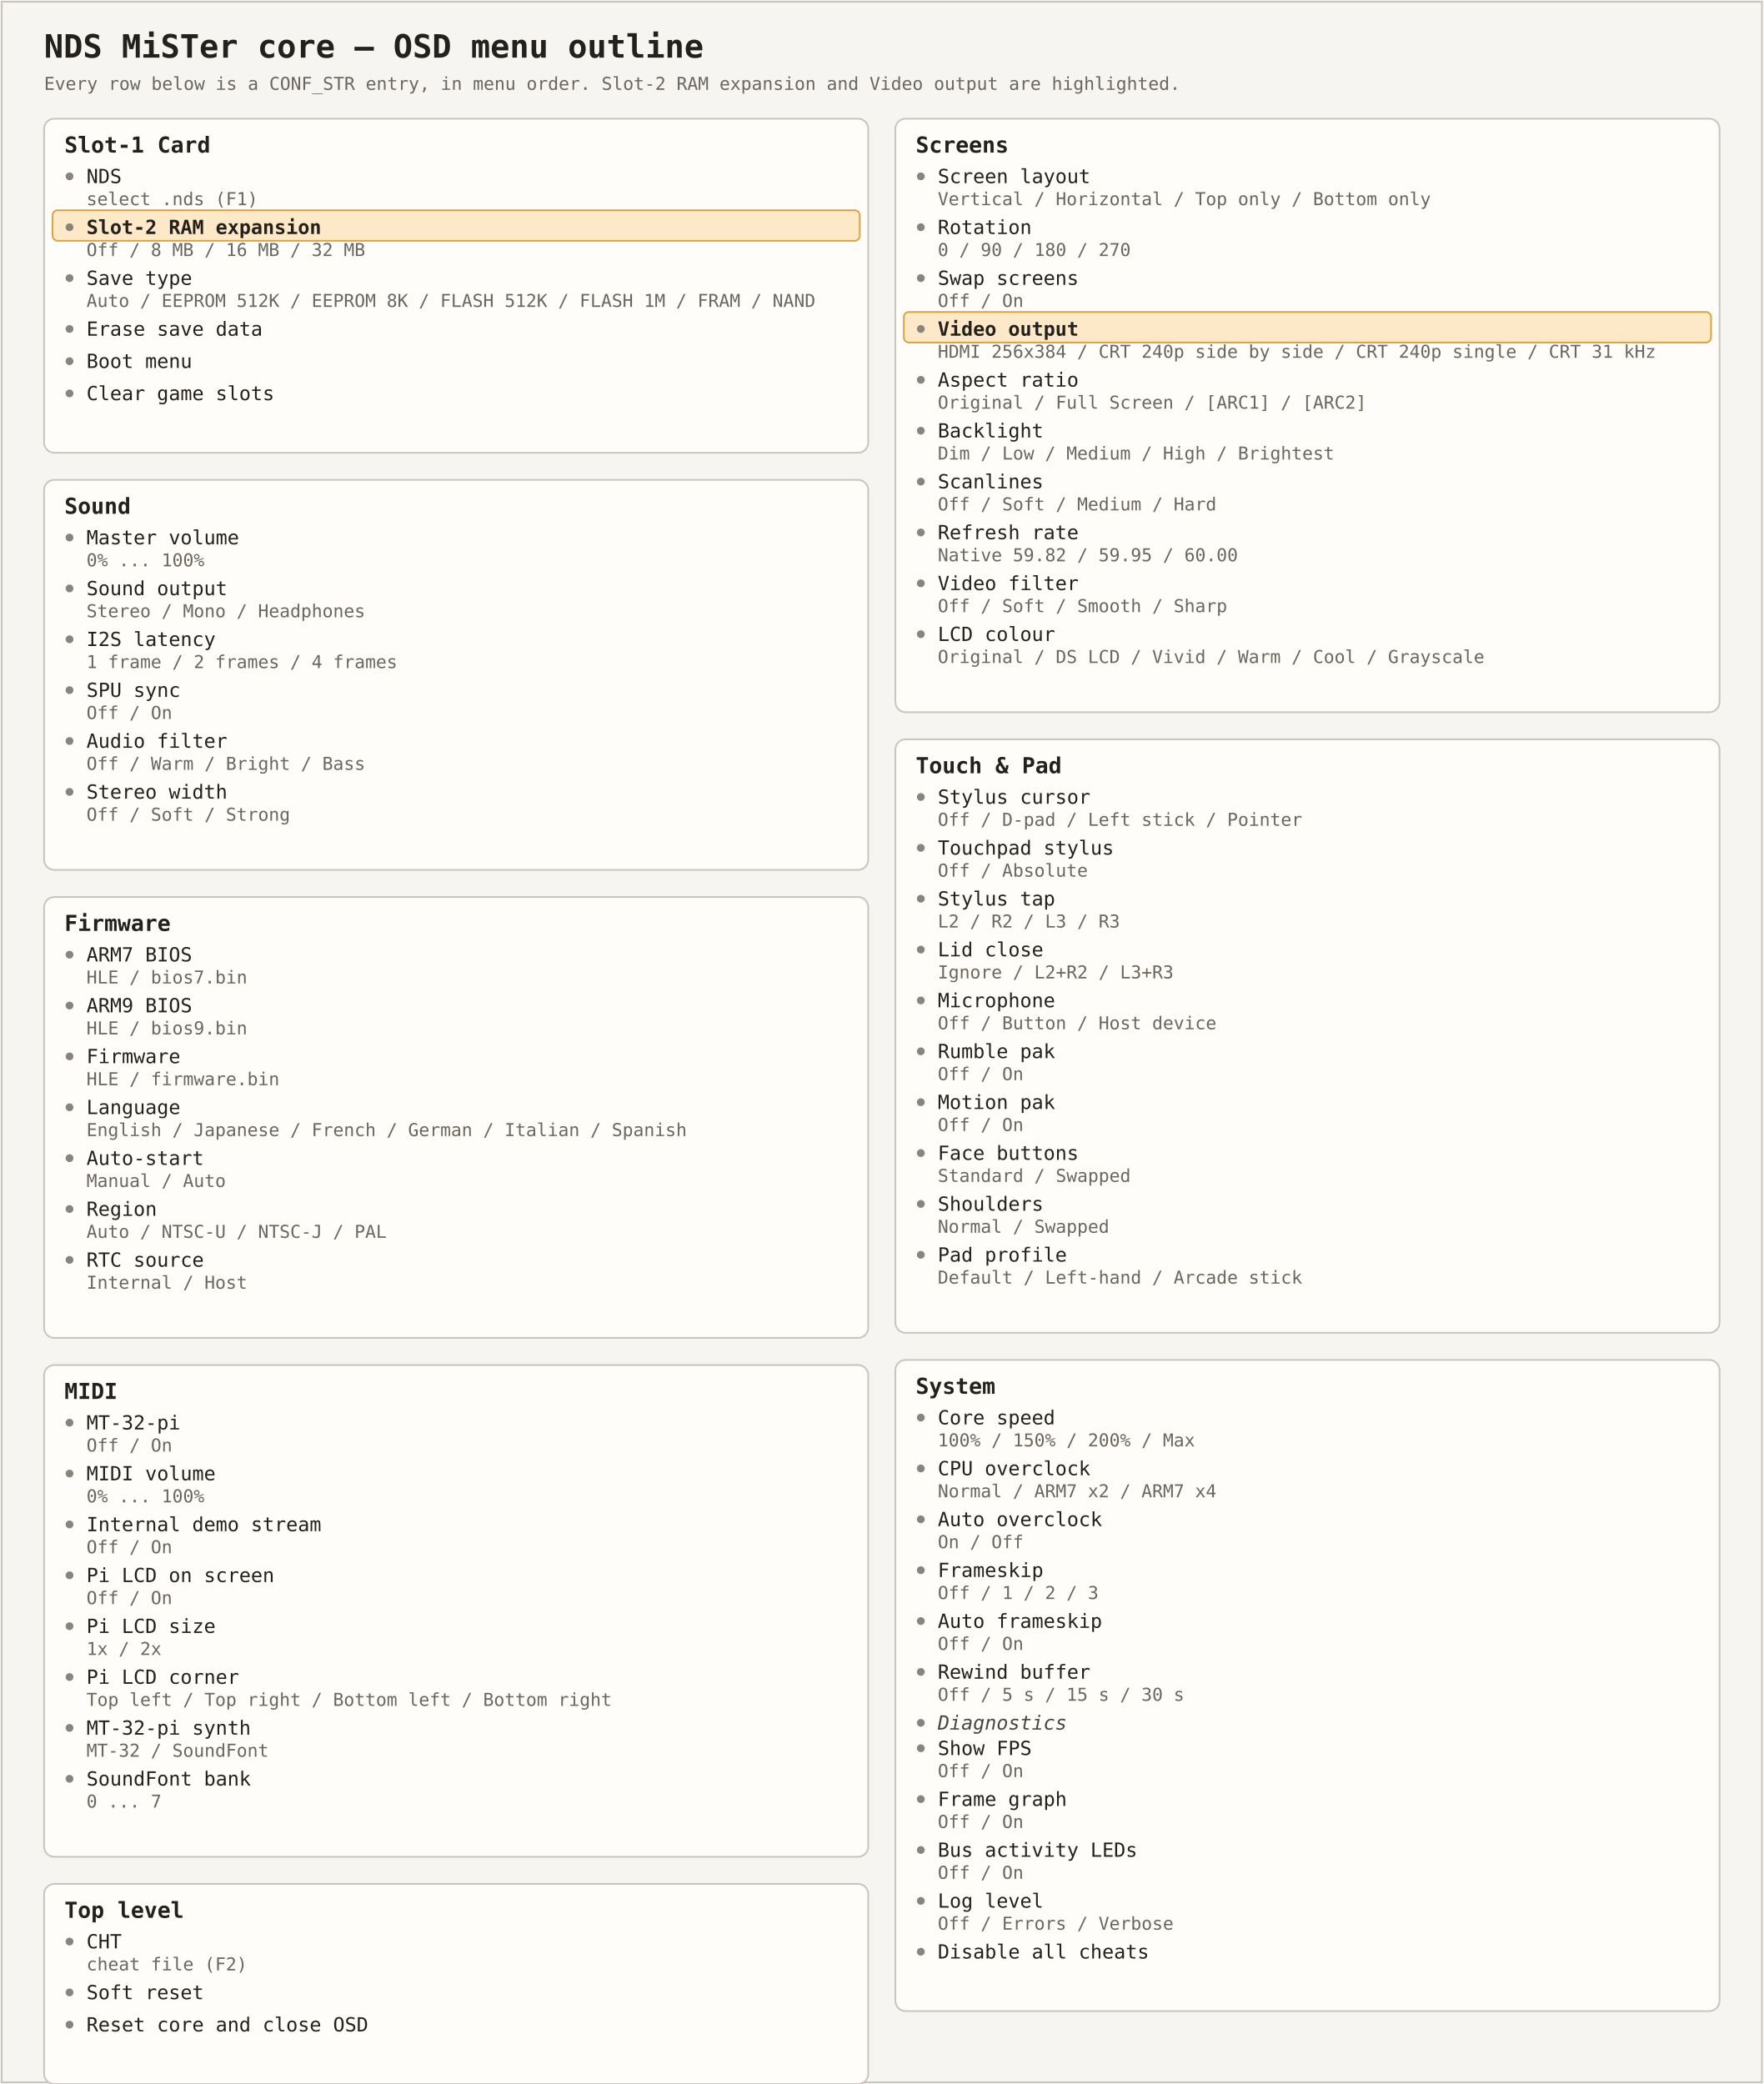
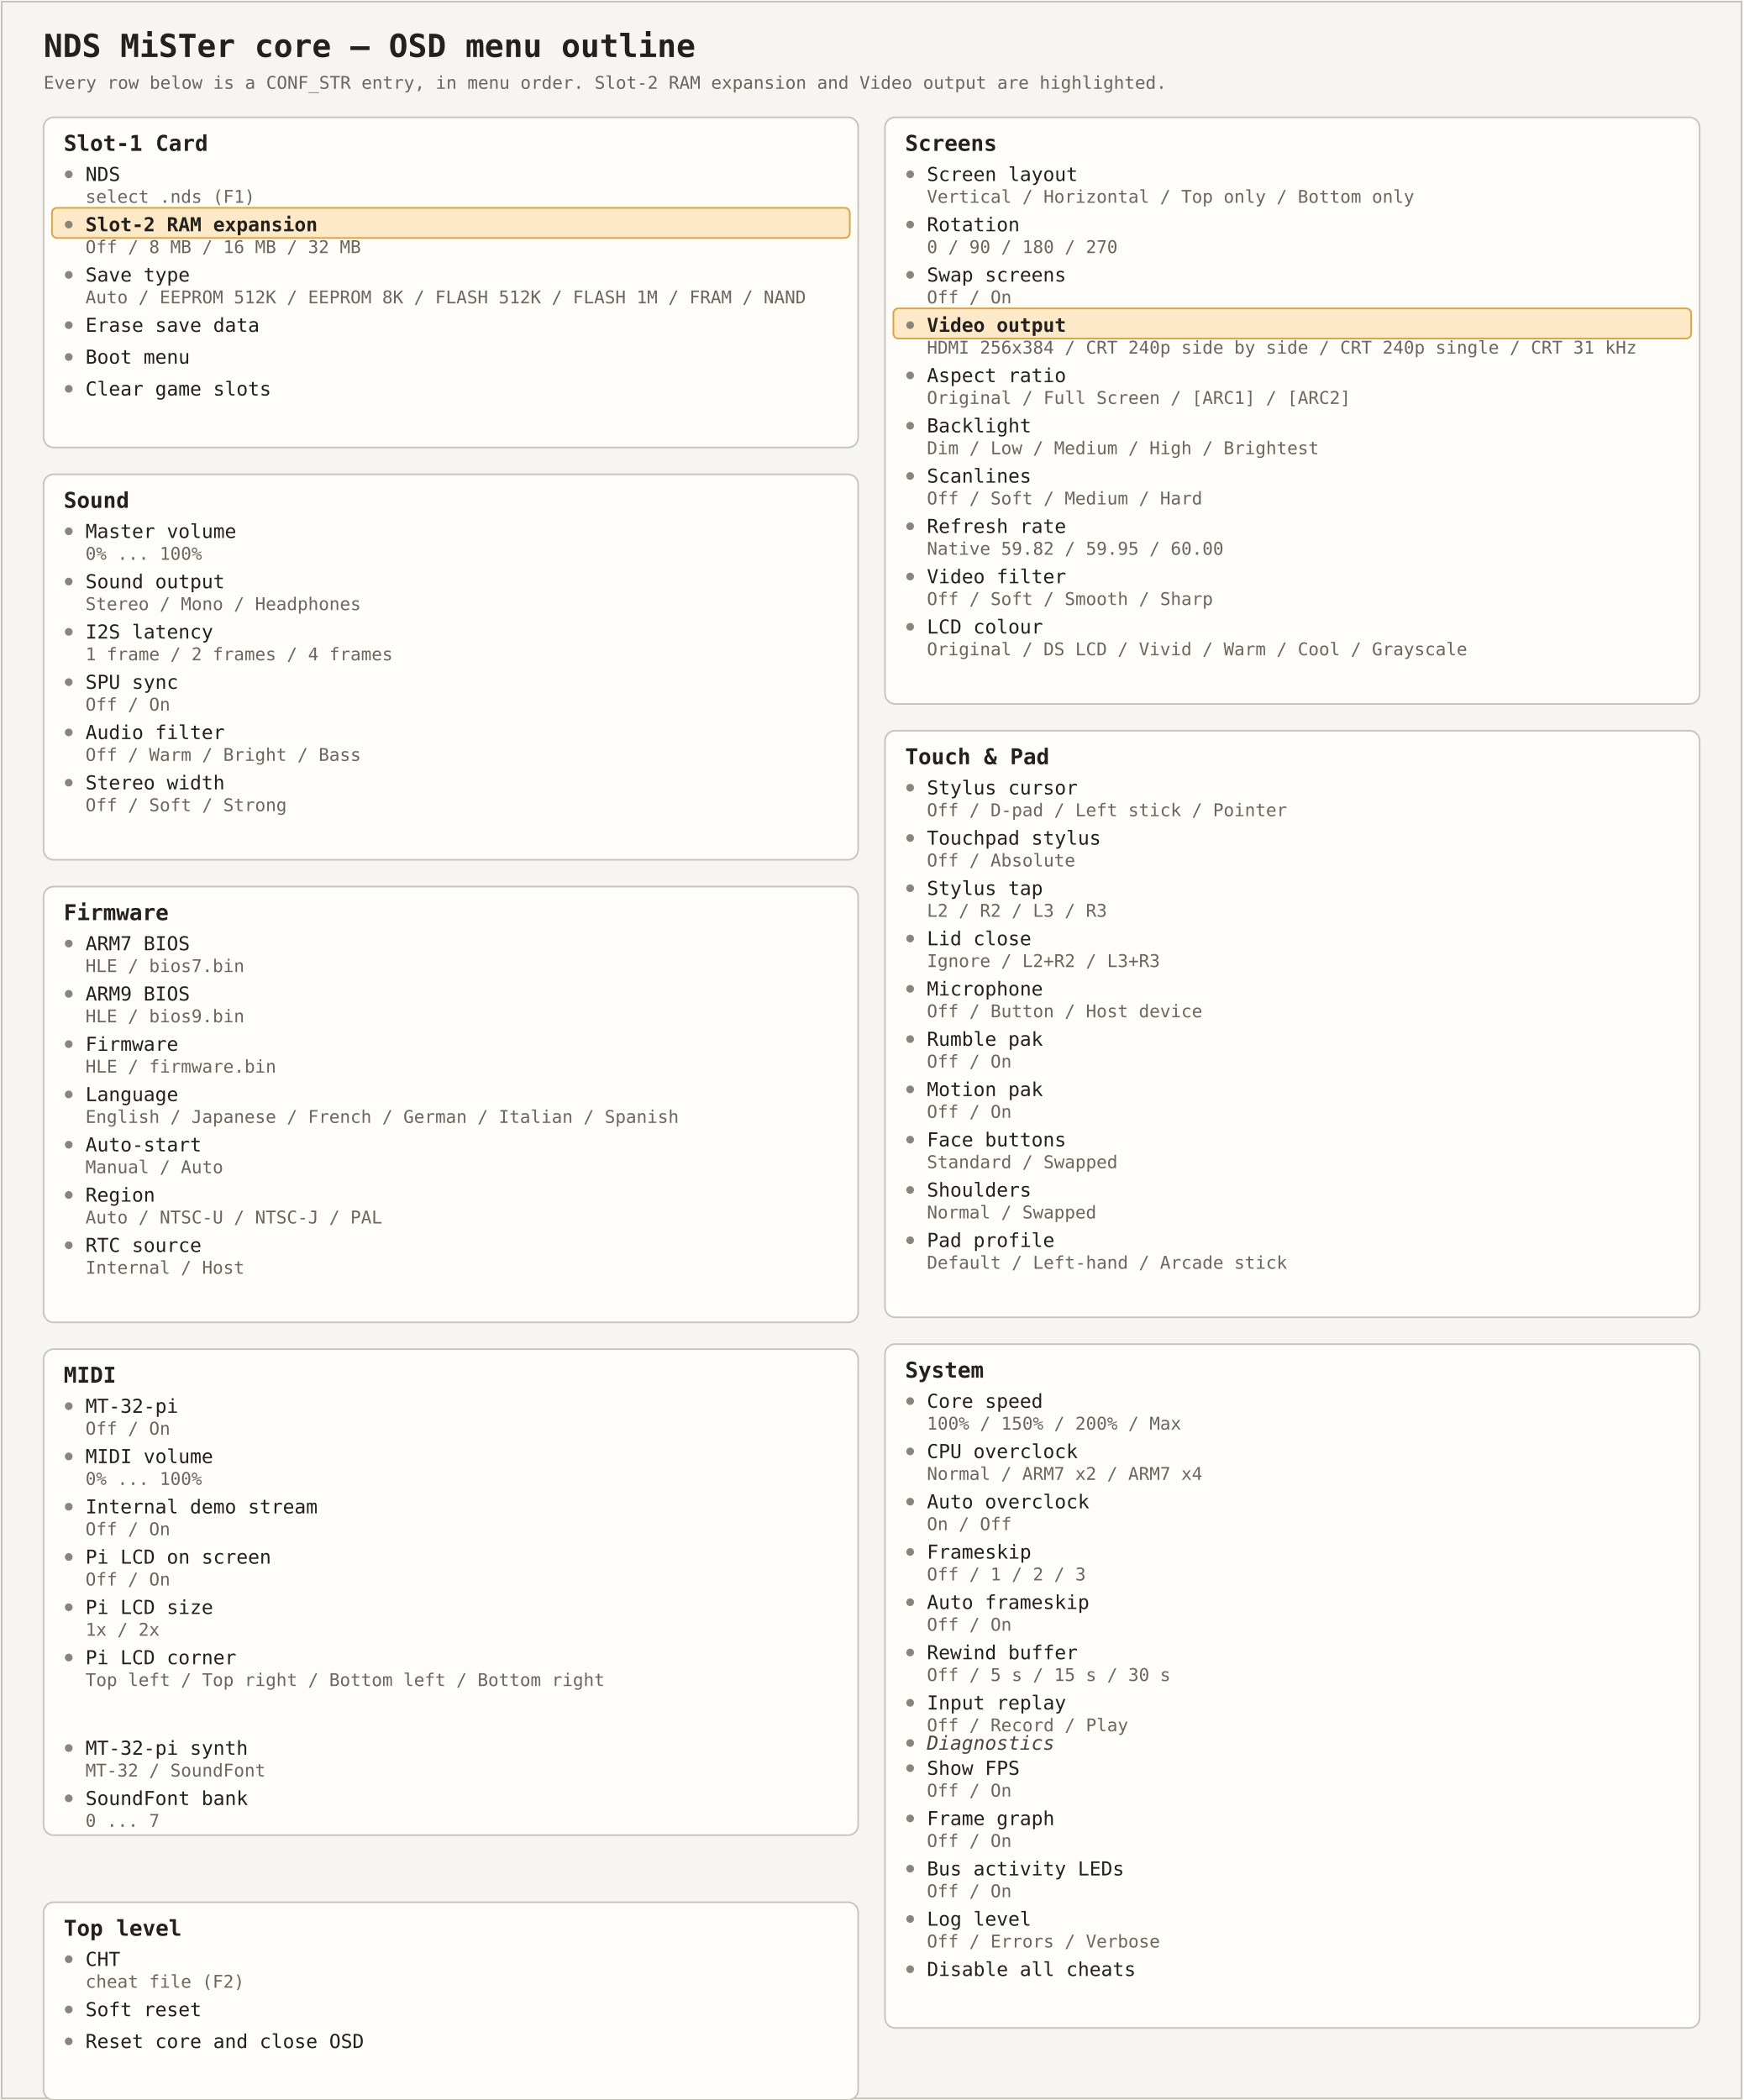
- <svg xmlns="http://www.w3.org/2000/svg" width="1040" height="1229" viewBox="0 0 1040 1229" role="img" aria-labelledby="t d">
-   <rect width="1040" height="1229" fill="#f6f5f2" />
-   <rect x="1" y="1" width="1038" height="1227" fill="none" stroke="#c9c5bd" />
+ <svg xmlns="http://www.w3.org/2000/svg" width="1040" height="1253" viewBox="0 0 1040 1253" role="img" aria-labelledby="t d">
+   <rect width="1040" height="1253" fill="#f6f5f2" />
+   <rect x="1" y="1" width="1038" height="1251" fill="none" stroke="#c9c5bd" />
  <text x="26" y="34" font-family="monospace" font-size="19" font-weight="700" fill="#24211d">NDS MiSTer core — OSD menu outline</text>
  <text x="26" y="53" font-family="monospace" font-size="10.5" fill="#6b665e">Every row below is a CONF_STR entry, in menu order. Slot-2 RAM expansion and Video output are highlighted.</text>
  <rect x="26" y="70" width="486" height="197" rx="6" fill="#fffdf9" stroke="#c9c5bd" />
  <text x="38" y="90" font-family="monospace" font-size="13" font-weight="700" fill="#24211d">Slot-1 Card</text>
  <circle cx="41" cy="104" r="2.3" fill="#8a857c" />
  <text x="51" y="108" font-family="monospace" font-size="11.5" fill="#24211d">NDS</text>
  <text x="51" y="121" font-family="monospace" font-size="10.5" fill="#6b665e">select .nds (F1)</text>
  <rect x="31" y="124" width="476" height="18" rx="3" fill="#fde9c8" stroke="#d9a441" />
  <circle cx="41" cy="134" r="2.3" fill="#8a857c" />
  <text x="51" y="138" font-family="monospace" font-size="11.5" fill="#24211d" font-weight="700">Slot-2 RAM expansion</text>
  <text x="51" y="151" font-family="monospace" font-size="10.5" fill="#6b665e">Off / 8 MB / 16 MB / 32 MB</text>
  <circle cx="41" cy="164" r="2.3" fill="#8a857c" />
  <text x="51" y="168" font-family="monospace" font-size="11.5" fill="#24211d">Save type</text>
  <text x="51" y="181" font-family="monospace" font-size="10.5" fill="#6b665e">Auto / EEPROM 512K / EEPROM 8K / FLASH 512K / FLASH 1M / FRAM / NAND</text>
  <circle cx="41" cy="194" r="2.3" fill="#8a857c" />
  <text x="51" y="198" font-family="monospace" font-size="11.5" fill="#24211d">Erase save data</text>
  <circle cx="41" cy="213" r="2.3" fill="#8a857c" />
  <text x="51" y="217" font-family="monospace" font-size="11.5" fill="#24211d">Boot menu</text>
  <circle cx="41" cy="232" r="2.3" fill="#8a857c" />
  <text x="51" y="236" font-family="monospace" font-size="11.5" fill="#24211d">Clear game slots</text>
  <rect x="26" y="283" width="486" height="230" rx="6" fill="#fffdf9" stroke="#c9c5bd" />
  <text x="38" y="303" font-family="monospace" font-size="13" font-weight="700" fill="#24211d">Sound</text>
  <circle cx="41" cy="317" r="2.3" fill="#8a857c" />
  <text x="51" y="321" font-family="monospace" font-size="11.5" fill="#24211d">Master volume</text>
  <text x="51" y="334" font-family="monospace" font-size="10.5" fill="#6b665e">0% ... 100%</text>
  <circle cx="41" cy="347" r="2.3" fill="#8a857c" />
  <text x="51" y="351" font-family="monospace" font-size="11.5" fill="#24211d">Sound output</text>
  <text x="51" y="364" font-family="monospace" font-size="10.5" fill="#6b665e">Stereo / Mono / Headphones</text>
  <circle cx="41" cy="377" r="2.3" fill="#8a857c" />
  <text x="51" y="381" font-family="monospace" font-size="11.5" fill="#24211d">I2S latency</text>
  <text x="51" y="394" font-family="monospace" font-size="10.5" fill="#6b665e">1 frame / 2 frames / 4 frames</text>
  <circle cx="41" cy="407" r="2.3" fill="#8a857c" />
  <text x="51" y="411" font-family="monospace" font-size="11.5" fill="#24211d">SPU sync</text>
  <text x="51" y="424" font-family="monospace" font-size="10.5" fill="#6b665e">Off / On</text>
  <circle cx="41" cy="437" r="2.3" fill="#8a857c" />
  <text x="51" y="441" font-family="monospace" font-size="11.5" fill="#24211d">Audio filter</text>
  <text x="51" y="454" font-family="monospace" font-size="10.5" fill="#6b665e">Off / Warm / Bright / Bass</text>
  <circle cx="41" cy="467" r="2.3" fill="#8a857c" />
  <text x="51" y="471" font-family="monospace" font-size="11.5" fill="#24211d">Stereo width</text>
  <text x="51" y="484" font-family="monospace" font-size="10.5" fill="#6b665e">Off / Soft / Strong</text>
  <rect x="26" y="529" width="486" height="260" rx="6" fill="#fffdf9" stroke="#c9c5bd" />
  <text x="38" y="549" font-family="monospace" font-size="13" font-weight="700" fill="#24211d">Firmware</text>
  <circle cx="41" cy="563" r="2.3" fill="#8a857c" />
  <text x="51" y="567" font-family="monospace" font-size="11.5" fill="#24211d">ARM7 BIOS</text>
  <text x="51" y="580" font-family="monospace" font-size="10.5" fill="#6b665e">HLE / bios7.bin</text>
  <circle cx="41" cy="593" r="2.3" fill="#8a857c" />
  <text x="51" y="597" font-family="monospace" font-size="11.5" fill="#24211d">ARM9 BIOS</text>
  <text x="51" y="610" font-family="monospace" font-size="10.5" fill="#6b665e">HLE / bios9.bin</text>
  <circle cx="41" cy="623" r="2.3" fill="#8a857c" />
  <text x="51" y="627" font-family="monospace" font-size="11.5" fill="#24211d">Firmware</text>
  <text x="51" y="640" font-family="monospace" font-size="10.5" fill="#6b665e">HLE / firmware.bin</text>
  <circle cx="41" cy="653" r="2.3" fill="#8a857c" />
  <text x="51" y="657" font-family="monospace" font-size="11.5" fill="#24211d">Language</text>
  <text x="51" y="670" font-family="monospace" font-size="10.5" fill="#6b665e">English / Japanese / French / German / Italian / Spanish</text>
  <circle cx="41" cy="683" r="2.3" fill="#8a857c" />
  <text x="51" y="687" font-family="monospace" font-size="11.5" fill="#24211d">Auto-start</text>
  <text x="51" y="700" font-family="monospace" font-size="10.5" fill="#6b665e">Manual / Auto</text>
  <circle cx="41" cy="713" r="2.3" fill="#8a857c" />
  <text x="51" y="717" font-family="monospace" font-size="11.5" fill="#24211d">Region</text>
  <text x="51" y="730" font-family="monospace" font-size="10.5" fill="#6b665e">Auto / NTSC-U / NTSC-J / PAL</text>
  <circle cx="41" cy="743" r="2.3" fill="#8a857c" />
  <text x="51" y="747" font-family="monospace" font-size="11.5" fill="#24211d">RTC source</text>
  <text x="51" y="760" font-family="monospace" font-size="10.5" fill="#6b665e">Internal / Host</text>
  <rect x="26" y="805" width="486" height="290" rx="6" fill="#fffdf9" stroke="#c9c5bd" />
  <text x="38" y="825" font-family="monospace" font-size="13" font-weight="700" fill="#24211d">MIDI</text>
  <circle cx="41" cy="839" r="2.3" fill="#8a857c" />
  <text x="51" y="843" font-family="monospace" font-size="11.5" fill="#24211d">MT-32-pi</text>
  <text x="51" y="856" font-family="monospace" font-size="10.5" fill="#6b665e">Off / On</text>
  <circle cx="41" cy="869" r="2.3" fill="#8a857c" />
  <text x="51" y="873" font-family="monospace" font-size="11.5" fill="#24211d">MIDI volume</text>
  <text x="51" y="886" font-family="monospace" font-size="10.5" fill="#6b665e">0% ... 100%</text>
  <circle cx="41" cy="899" r="2.3" fill="#8a857c" />
  <text x="51" y="903" font-family="monospace" font-size="11.5" fill="#24211d">Internal demo stream</text>
  <text x="51" y="916" font-family="monospace" font-size="10.5" fill="#6b665e">Off / On</text>
  <circle cx="41" cy="929" r="2.3" fill="#8a857c" />
  <text x="51" y="933" font-family="monospace" font-size="11.5" fill="#24211d">Pi LCD on screen</text>
  <text x="51" y="946" font-family="monospace" font-size="10.5" fill="#6b665e">Off / On</text>
  <circle cx="41" cy="959" r="2.3" fill="#8a857c" />
  <text x="51" y="963" font-family="monospace" font-size="11.5" fill="#24211d">Pi LCD size</text>
  <text x="51" y="976" font-family="monospace" font-size="10.5" fill="#6b665e">1x / 2x</text>
  <circle cx="41" cy="989" r="2.3" fill="#8a857c" />
  <text x="51" y="993" font-family="monospace" font-size="11.5" fill="#24211d">Pi LCD corner</text>
  <text x="51" y="1006" font-family="monospace" font-size="10.5" fill="#6b665e">Top left / Top right / Bottom left / Bottom right</text>
-   <circle cx="41" cy="1019" r="2.3" fill="#8a857c" />
-   <text x="51" y="1023" font-family="monospace" font-size="11.5" fill="#24211d">MT-32-pi synth</text>
-   <text x="51" y="1036" font-family="monospace" font-size="10.5" fill="#6b665e">MT-32 / SoundFont</text>
-   <circle cx="41" cy="1049" r="2.3" fill="#8a857c" />
-   <text x="51" y="1053" font-family="monospace" font-size="11.5" fill="#24211d">SoundFont bank</text>
-   <text x="51" y="1066" font-family="monospace" font-size="10.5" fill="#6b665e">0 ... 7</text>
-   <rect x="26" y="1111" width="486" height="118" rx="6" fill="#fffdf9" stroke="#c9c5bd" />
-   <text x="38" y="1131" font-family="monospace" font-size="13" font-weight="700" fill="#24211d">Top level</text>
-   <circle cx="41" cy="1145" r="2.3" fill="#8a857c" />
-   <text x="51" y="1149" font-family="monospace" font-size="11.5" fill="#24211d">CHT</text>
-   <text x="51" y="1162" font-family="monospace" font-size="10.5" fill="#6b665e">cheat file (F2)</text>
-   <circle cx="41" cy="1175" r="2.3" fill="#8a857c" />
-   <text x="51" y="1179" font-family="monospace" font-size="11.5" fill="#24211d">Soft reset</text>
-   <circle cx="41" cy="1194" r="2.3" fill="#8a857c" />
-   <text x="51" y="1198" font-family="monospace" font-size="11.5" fill="#24211d">Reset core and close OSD</text>
+   <circle cx="41" cy="1043" r="2.3" fill="#8a857c" />
+   <text x="51" y="1047" font-family="monospace" font-size="11.5" fill="#24211d">MT-32-pi synth</text>
+   <text x="51" y="1060" font-family="monospace" font-size="10.5" fill="#6b665e">MT-32 / SoundFont</text>
+   <circle cx="41" cy="1073" r="2.3" fill="#8a857c" />
+   <text x="51" y="1077" font-family="monospace" font-size="11.5" fill="#24211d">SoundFont bank</text>
+   <text x="51" y="1090" font-family="monospace" font-size="10.5" fill="#6b665e">0 ... 7</text>
+   <rect x="26" y="1135" width="486" height="118" rx="6" fill="#fffdf9" stroke="#c9c5bd" />
+   <text x="38" y="1155" font-family="monospace" font-size="13" font-weight="700" fill="#24211d">Top level</text>
+   <circle cx="41" cy="1169" r="2.3" fill="#8a857c" />
+   <text x="51" y="1173" font-family="monospace" font-size="11.5" fill="#24211d">CHT</text>
+   <text x="51" y="1186" font-family="monospace" font-size="10.5" fill="#6b665e">cheat file (F2)</text>
+   <circle cx="41" cy="1199" r="2.3" fill="#8a857c" />
+   <text x="51" y="1203" font-family="monospace" font-size="11.5" fill="#24211d">Soft reset</text>
+   <circle cx="41" cy="1218" r="2.3" fill="#8a857c" />
+   <text x="51" y="1222" font-family="monospace" font-size="11.5" fill="#24211d">Reset core and close OSD</text>
  <rect x="528" y="70" width="486" height="350" rx="6" fill="#fffdf9" stroke="#c9c5bd" />
  <text x="540" y="90" font-family="monospace" font-size="13" font-weight="700" fill="#24211d">Screens</text>
  <circle cx="543" cy="104" r="2.3" fill="#8a857c" />
  <text x="553" y="108" font-family="monospace" font-size="11.5" fill="#24211d">Screen layout</text>
  <text x="553" y="121" font-family="monospace" font-size="10.5" fill="#6b665e">Vertical / Horizontal / Top only / Bottom only</text>
  <circle cx="543" cy="134" r="2.3" fill="#8a857c" />
  <text x="553" y="138" font-family="monospace" font-size="11.5" fill="#24211d">Rotation</text>
  <text x="553" y="151" font-family="monospace" font-size="10.5" fill="#6b665e">0 / 90 / 180 / 270</text>
  <circle cx="543" cy="164" r="2.3" fill="#8a857c" />
  <text x="553" y="168" font-family="monospace" font-size="11.5" fill="#24211d">Swap screens</text>
  <text x="553" y="181" font-family="monospace" font-size="10.5" fill="#6b665e">Off / On</text>
  <rect x="533" y="184" width="476" height="18" rx="3" fill="#fde9c8" stroke="#d9a441" />
  <circle cx="543" cy="194" r="2.3" fill="#8a857c" />
  <text x="553" y="198" font-family="monospace" font-size="11.5" fill="#24211d" font-weight="700">Video output</text>
  <text x="553" y="211" font-family="monospace" font-size="10.5" fill="#6b665e">HDMI 256x384 / CRT 240p side by side / CRT 240p single / CRT 31 kHz</text>
  <circle cx="543" cy="224" r="2.3" fill="#8a857c" />
  <text x="553" y="228" font-family="monospace" font-size="11.5" fill="#24211d">Aspect ratio</text>
  <text x="553" y="241" font-family="monospace" font-size="10.5" fill="#6b665e">Original / Full Screen / [ARC1] / [ARC2]</text>
  <circle cx="543" cy="254" r="2.3" fill="#8a857c" />
  <text x="553" y="258" font-family="monospace" font-size="11.5" fill="#24211d">Backlight</text>
  <text x="553" y="271" font-family="monospace" font-size="10.5" fill="#6b665e">Dim / Low / Medium / High / Brightest</text>
  <circle cx="543" cy="284" r="2.3" fill="#8a857c" />
  <text x="553" y="288" font-family="monospace" font-size="11.5" fill="#24211d">Scanlines</text>
  <text x="553" y="301" font-family="monospace" font-size="10.5" fill="#6b665e">Off / Soft / Medium / Hard</text>
  <circle cx="543" cy="314" r="2.3" fill="#8a857c" />
  <text x="553" y="318" font-family="monospace" font-size="11.5" fill="#24211d">Refresh rate</text>
  <text x="553" y="331" font-family="monospace" font-size="10.5" fill="#6b665e">Native 59.82 / 59.95 / 60.00</text>
  <circle cx="543" cy="344" r="2.3" fill="#8a857c" />
  <text x="553" y="348" font-family="monospace" font-size="11.5" fill="#24211d">Video filter</text>
  <text x="553" y="361" font-family="monospace" font-size="10.5" fill="#6b665e">Off / Soft / Smooth / Sharp</text>
  <circle cx="543" cy="374" r="2.3" fill="#8a857c" />
  <text x="553" y="378" font-family="monospace" font-size="11.5" fill="#24211d">LCD colour</text>
  <text x="553" y="391" font-family="monospace" font-size="10.5" fill="#6b665e">Original / DS LCD / Vivid / Warm / Cool / Grayscale</text>
  <rect x="528" y="436" width="486" height="350" rx="6" fill="#fffdf9" stroke="#c9c5bd" />
  <text x="540" y="456" font-family="monospace" font-size="13" font-weight="700" fill="#24211d">Touch &amp; Pad</text>
  <circle cx="543" cy="470" r="2.3" fill="#8a857c" />
  <text x="553" y="474" font-family="monospace" font-size="11.5" fill="#24211d">Stylus cursor</text>
  <text x="553" y="487" font-family="monospace" font-size="10.5" fill="#6b665e">Off / D-pad / Left stick / Pointer</text>
  <circle cx="543" cy="500" r="2.3" fill="#8a857c" />
  <text x="553" y="504" font-family="monospace" font-size="11.5" fill="#24211d">Touchpad stylus</text>
  <text x="553" y="517" font-family="monospace" font-size="10.5" fill="#6b665e">Off / Absolute</text>
  <circle cx="543" cy="530" r="2.3" fill="#8a857c" />
  <text x="553" y="534" font-family="monospace" font-size="11.5" fill="#24211d">Stylus tap</text>
  <text x="553" y="547" font-family="monospace" font-size="10.5" fill="#6b665e">L2 / R2 / L3 / R3</text>
  <circle cx="543" cy="560" r="2.3" fill="#8a857c" />
  <text x="553" y="564" font-family="monospace" font-size="11.5" fill="#24211d">Lid close</text>
  <text x="553" y="577" font-family="monospace" font-size="10.5" fill="#6b665e">Ignore / L2+R2 / L3+R3</text>
  <circle cx="543" cy="590" r="2.3" fill="#8a857c" />
  <text x="553" y="594" font-family="monospace" font-size="11.5" fill="#24211d">Microphone</text>
  <text x="553" y="607" font-family="monospace" font-size="10.5" fill="#6b665e">Off / Button / Host device</text>
  <circle cx="543" cy="620" r="2.3" fill="#8a857c" />
  <text x="553" y="624" font-family="monospace" font-size="11.5" fill="#24211d">Rumble pak</text>
  <text x="553" y="637" font-family="monospace" font-size="10.5" fill="#6b665e">Off / On</text>
  <circle cx="543" cy="650" r="2.3" fill="#8a857c" />
  <text x="553" y="654" font-family="monospace" font-size="11.5" fill="#24211d">Motion pak</text>
  <text x="553" y="667" font-family="monospace" font-size="10.5" fill="#6b665e">Off / On</text>
  <circle cx="543" cy="680" r="2.3" fill="#8a857c" />
  <text x="553" y="684" font-family="monospace" font-size="11.5" fill="#24211d">Face buttons</text>
  <text x="553" y="697" font-family="monospace" font-size="10.5" fill="#6b665e">Standard / Swapped</text>
  <circle cx="543" cy="710" r="2.3" fill="#8a857c" />
  <text x="553" y="714" font-family="monospace" font-size="11.5" fill="#24211d">Shoulders</text>
  <text x="553" y="727" font-family="monospace" font-size="10.5" fill="#6b665e">Normal / Swapped</text>
  <circle cx="543" cy="740" r="2.3" fill="#8a857c" />
  <text x="553" y="744" font-family="monospace" font-size="11.5" fill="#24211d">Pad profile</text>
  <text x="553" y="757" font-family="monospace" font-size="10.5" fill="#6b665e">Default / Left-hand / Arcade stick</text>
-   <rect x="528" y="802" width="486" height="384" rx="6" fill="#fffdf9" stroke="#c9c5bd" />
+   <rect x="528" y="802" width="486" height="408" rx="6" fill="#fffdf9" stroke="#c9c5bd" />
  <text x="540" y="822" font-family="monospace" font-size="13" font-weight="700" fill="#24211d">System</text>
  <circle cx="543" cy="836" r="2.3" fill="#8a857c" />
  <text x="553" y="840" font-family="monospace" font-size="11.5" fill="#24211d">Core speed</text>
  <text x="553" y="853" font-family="monospace" font-size="10.5" fill="#6b665e">100% / 150% / 200% / Max</text>
  <circle cx="543" cy="866" r="2.3" fill="#8a857c" />
  <text x="553" y="870" font-family="monospace" font-size="11.5" fill="#24211d">CPU overclock</text>
  <text x="553" y="883" font-family="monospace" font-size="10.5" fill="#6b665e">Normal / ARM7 x2 / ARM7 x4</text>
  <circle cx="543" cy="896" r="2.3" fill="#8a857c" />
  <text x="553" y="900" font-family="monospace" font-size="11.5" fill="#24211d">Auto overclock</text>
  <text x="553" y="913" font-family="monospace" font-size="10.5" fill="#6b665e">On / Off</text>
  <circle cx="543" cy="926" r="2.3" fill="#8a857c" />
  <text x="553" y="930" font-family="monospace" font-size="11.5" fill="#24211d">Frameskip</text>
  <text x="553" y="943" font-family="monospace" font-size="10.5" fill="#6b665e">Off / 1 / 2 / 3</text>
  <circle cx="543" cy="956" r="2.3" fill="#8a857c" />
  <text x="553" y="960" font-family="monospace" font-size="11.5" fill="#24211d">Auto frameskip</text>
  <text x="553" y="973" font-family="monospace" font-size="10.5" fill="#6b665e">Off / On</text>
  <circle cx="543" cy="986" r="2.3" fill="#8a857c" />
  <text x="553" y="990" font-family="monospace" font-size="11.5" fill="#24211d">Rewind buffer</text>
  <text x="553" y="1003" font-family="monospace" font-size="10.5" fill="#6b665e">Off / 5 s / 15 s / 30 s</text>
  <circle cx="543" cy="1016" r="2.3" fill="#8a857c" />
-   <text x="553" y="1020" font-family="monospace" font-size="11.5" font-style="italic" fill="#4a453d">Diagnostics</text>
-   <circle cx="543" cy="1031" r="2.3" fill="#8a857c" />
-   <text x="553" y="1035" font-family="monospace" font-size="11.5" fill="#24211d">Show FPS</text>
-   <text x="553" y="1048" font-family="monospace" font-size="10.5" fill="#6b665e">Off / On</text>
-   <circle cx="543" cy="1061" r="2.3" fill="#8a857c" />
-   <text x="553" y="1065" font-family="monospace" font-size="11.5" fill="#24211d">Frame graph</text>
-   <text x="553" y="1078" font-family="monospace" font-size="10.5" fill="#6b665e">Off / On</text>
-   <circle cx="543" cy="1091" r="2.3" fill="#8a857c" />
-   <text x="553" y="1095" font-family="monospace" font-size="11.5" fill="#24211d">Bus activity LEDs</text>
-   <text x="553" y="1108" font-family="monospace" font-size="10.5" fill="#6b665e">Off / On</text>
-   <circle cx="543" cy="1121" r="2.3" fill="#8a857c" />
-   <text x="553" y="1125" font-family="monospace" font-size="11.5" fill="#24211d">Log level</text>
-   <text x="553" y="1138" font-family="monospace" font-size="10.5" fill="#6b665e">Off / Errors / Verbose</text>
-   <circle cx="543" cy="1151" r="2.3" fill="#8a857c" />
-   <text x="553" y="1155" font-family="monospace" font-size="11.5" fill="#24211d">Disable all cheats</text>
+   <text x="553" y="1020" font-family="monospace" font-size="11.5" fill="#24211d">Input replay</text>
+   <text x="553" y="1033" font-family="monospace" font-size="10.5" fill="#6b665e">Off / Record / Play</text>
+   <circle cx="543" cy="1040" r="2.3" fill="#8a857c" />
+   <text x="553" y="1044" font-family="monospace" font-size="11.5" font-style="italic" fill="#4a453d">Diagnostics</text>
+   <circle cx="543" cy="1055" r="2.3" fill="#8a857c" />
+   <text x="553" y="1059" font-family="monospace" font-size="11.5" fill="#24211d">Show FPS</text>
+   <text x="553" y="1072" font-family="monospace" font-size="10.5" fill="#6b665e">Off / On</text>
+   <circle cx="543" cy="1085" r="2.3" fill="#8a857c" />
+   <text x="553" y="1089" font-family="monospace" font-size="11.5" fill="#24211d">Frame graph</text>
+   <text x="553" y="1102" font-family="monospace" font-size="10.5" fill="#6b665e">Off / On</text>
+   <circle cx="543" cy="1115" r="2.3" fill="#8a857c" />
+   <text x="553" y="1119" font-family="monospace" font-size="11.5" fill="#24211d">Bus activity LEDs</text>
+   <text x="553" y="1132" font-family="monospace" font-size="10.5" fill="#6b665e">Off / On</text>
+   <circle cx="543" cy="1145" r="2.3" fill="#8a857c" />
+   <text x="553" y="1149" font-family="monospace" font-size="11.5" fill="#24211d">Log level</text>
+   <text x="553" y="1162" font-family="monospace" font-size="10.5" fill="#6b665e">Off / Errors / Verbose</text>
+   <circle cx="543" cy="1175" r="2.3" fill="#8a857c" />
+   <text x="553" y="1179" font-family="monospace" font-size="11.5" fill="#24211d">Disable all cheats</text>
</svg>
